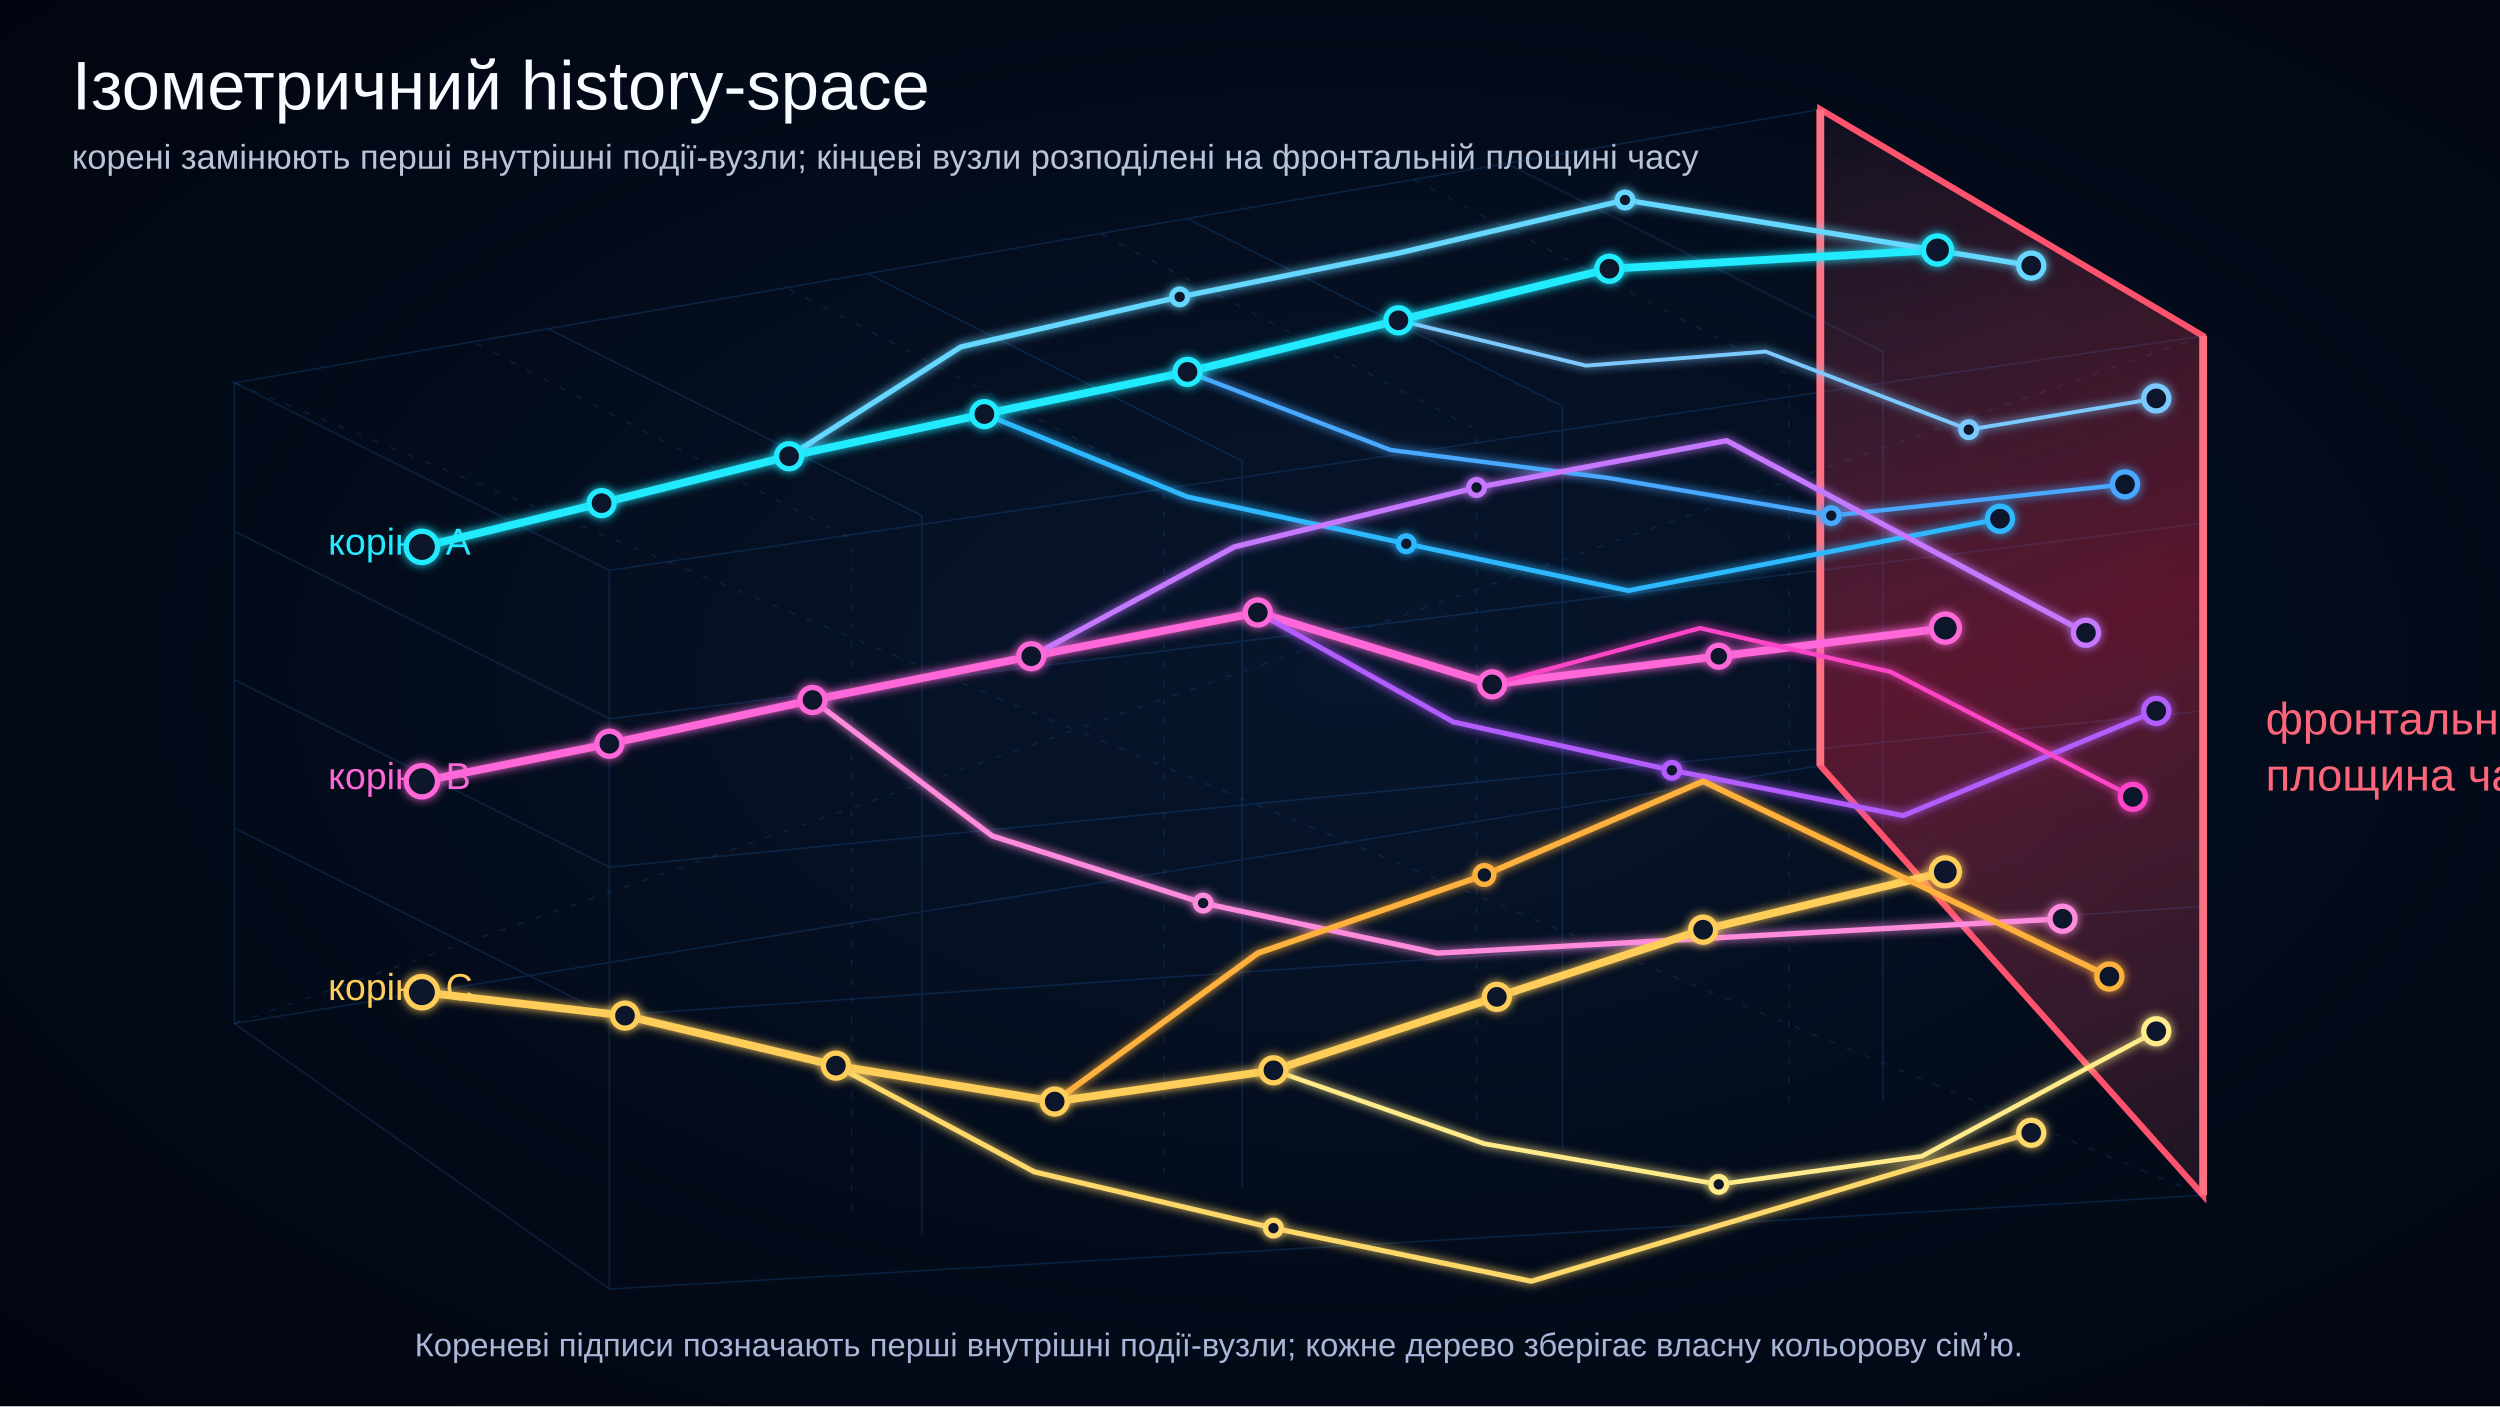
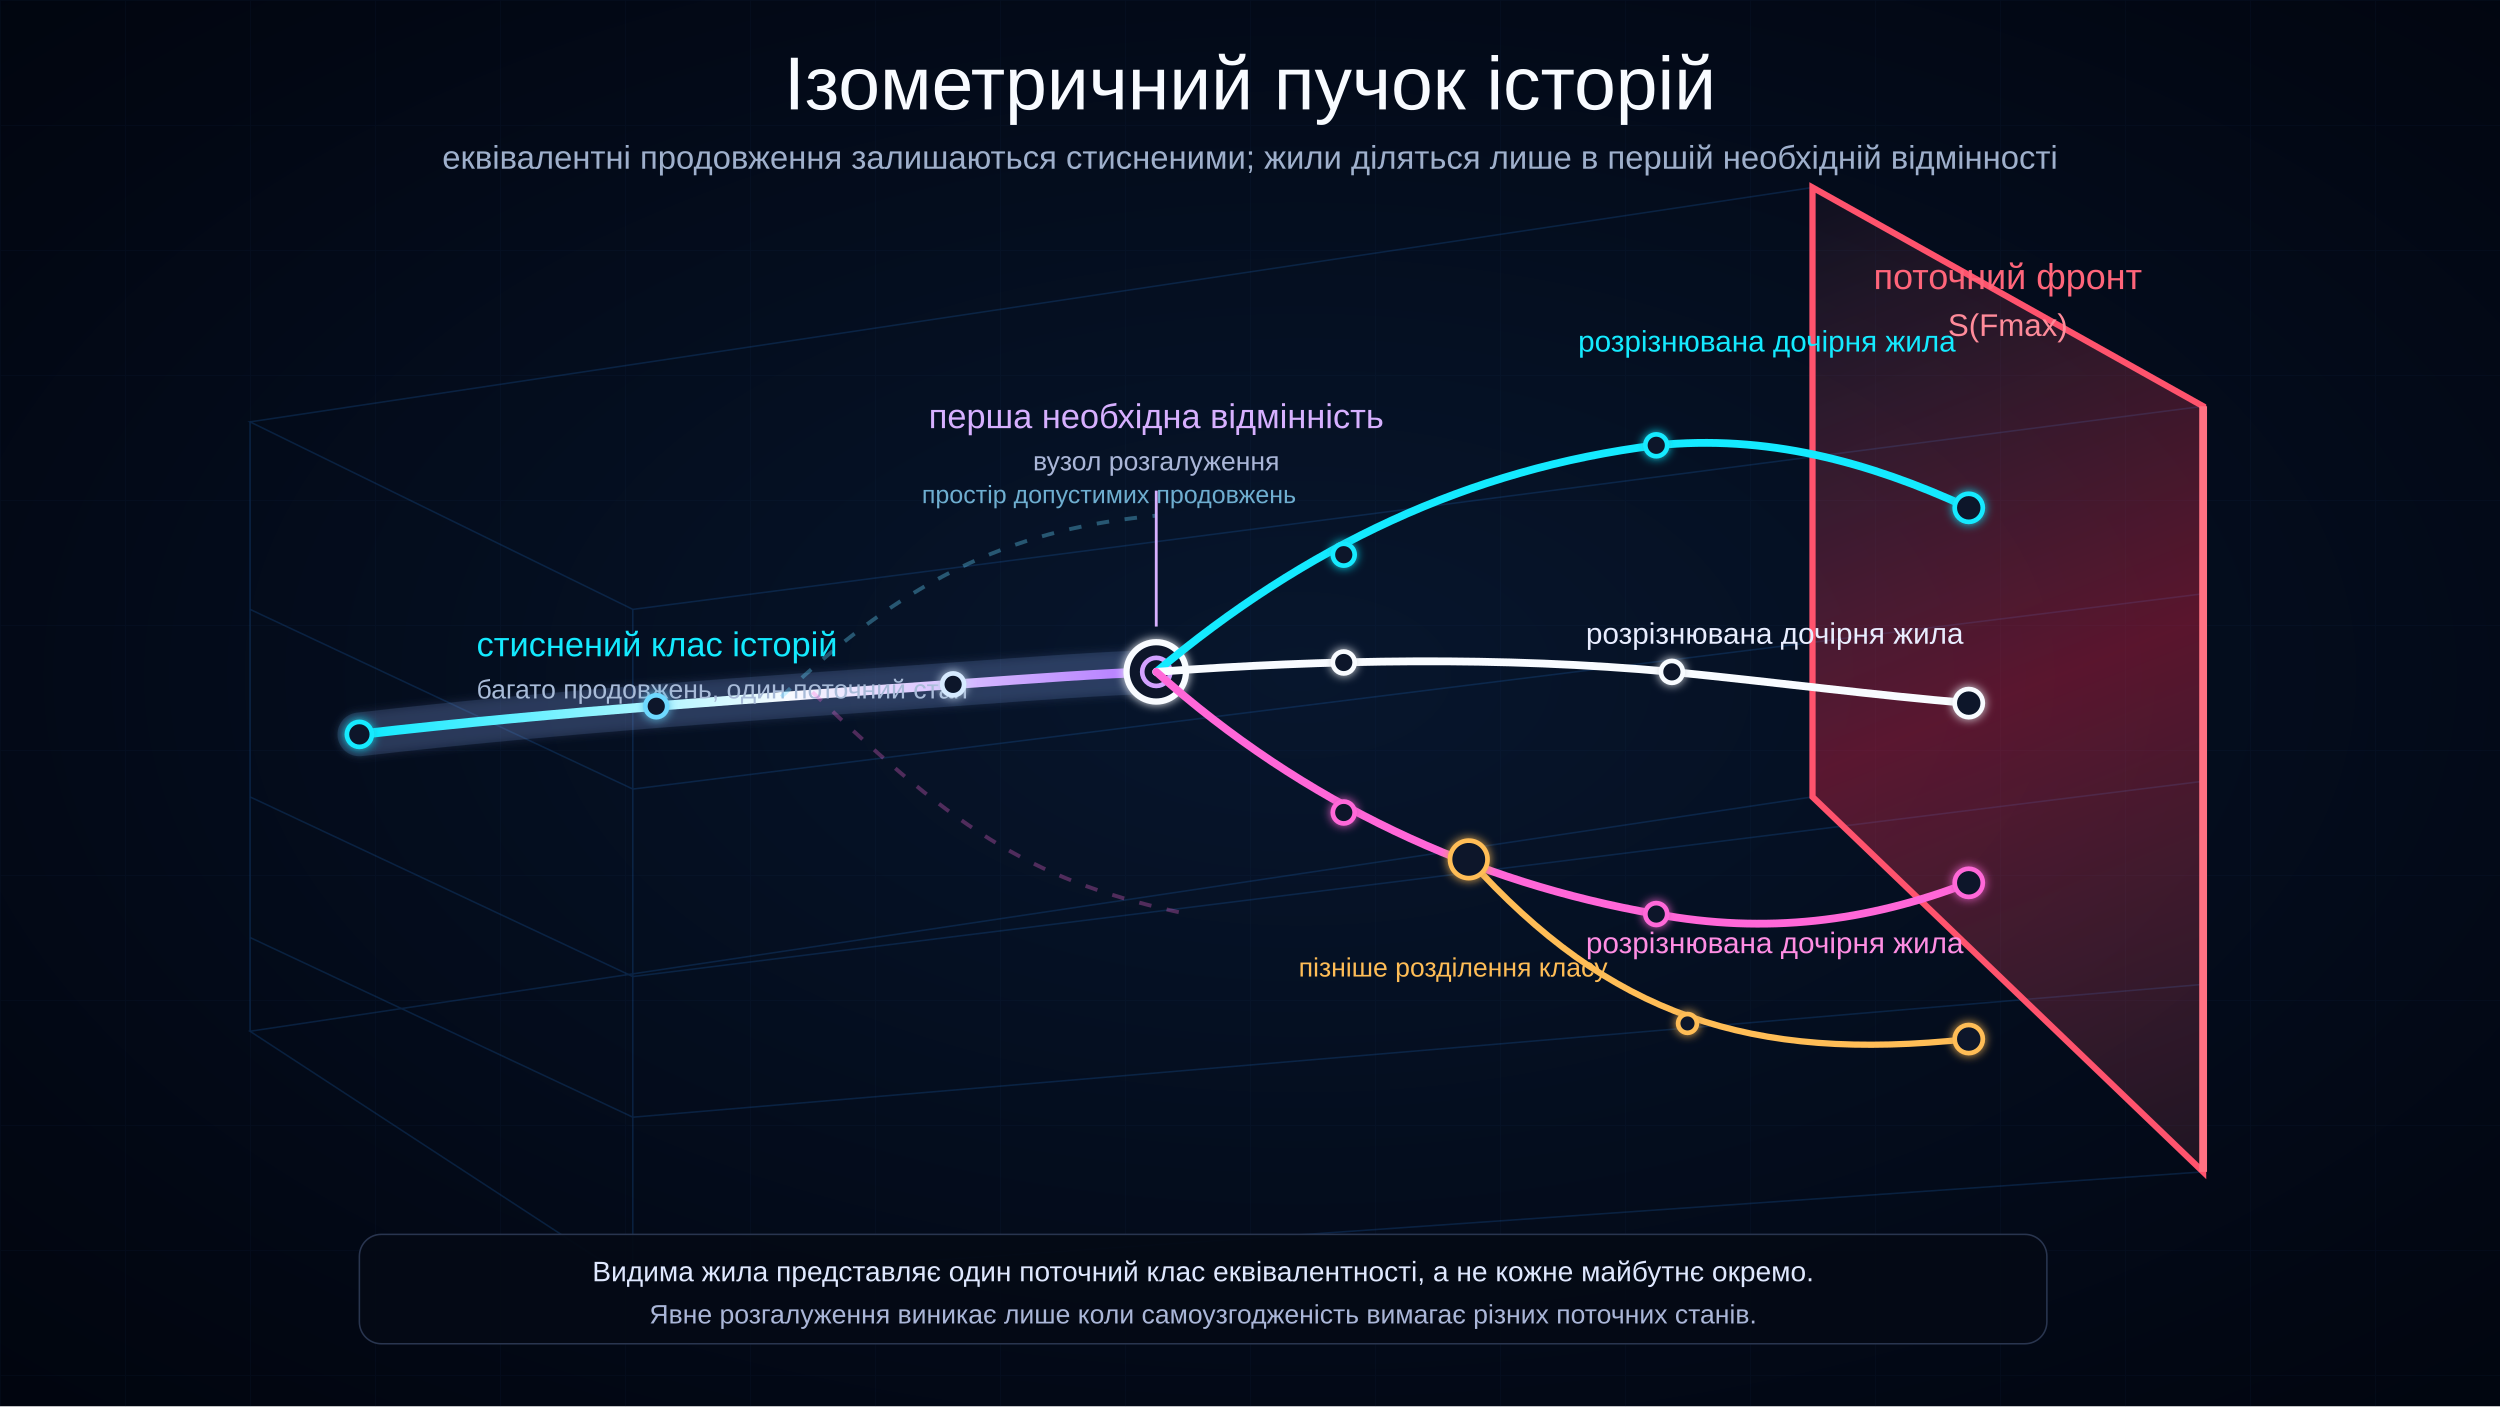
<svg xmlns="http://www.w3.org/2000/svg" viewBox="0 0 1600 900" role="img" aria-labelledby="title desc">
  <defs>
-     <radialGradient id="bg" cx="54%" cy="48%" r="88%">
+     <radialGradient id="bg" cx="52%" cy="48%" r="88%">
      <stop offset="0" stop-color="#07162d" />
      <stop offset="0.68" stop-color="#020713" />
      <stop offset="1" stop-color="#00030a" />
    </radialGradient>
-     <linearGradient id="plane" x1="1165" y1="70" x2="1410" y2="765" gradientUnits="userSpaceOnUse">
+     <linearGradient id="plane" x1="1160" y1="130" x2="1410" y2="760" gradientUnits="userSpaceOnUse">
      <stop offset="0" stop-color="#ff6b7d" stop-opacity="0.05" />
      <stop offset="0.5" stop-color="#ff234a" stop-opacity="0.34" />
      <stop offset="1" stop-color="#ff6b7d" stop-opacity="0.10" />
    </linearGradient>
-     <filter id="glow" x="-70%" y="-70%" width="240%" height="240%">
+     <linearGradient id="shared" x1="240" y1="470" x2="720" y2="430" gradientUnits="userSpaceOnUse">
+       <stop offset="0" stop-color="#14eaff" />
+       <stop offset="0.55" stop-color="#f8fbff" />
+       <stop offset="1" stop-color="#b781ff" />
+     </linearGradient>
+     <filter id="glow" x="-80%" y="-80%" width="260%" height="260%">
      <feGaussianBlur stdDeviation="3" result="b" />
      <feMerge>
        <feMergeNode in="b" />
        <feMergeNode in="SourceGraphic" />
      </feMerge>
    </filter>
+     <pattern id="grid" width="80" height="80" patternUnits="userSpaceOnUse">
+       <path d="M80 0H0V80" fill="none" stroke="#16426f" stroke-opacity="0.10" />
+     </pattern>
  </defs>
  <rect width="1600" height="900" fill="url(#bg)" />
-   <text x="46" y="70" fill="#f8fbff" font-family="Segoe UI, Arial, sans-serif" font-size="44">Ізометричний history-space</text>
-   <text x="46" y="108" fill="#b9c4d9" font-family="Segoe UI, Arial, sans-serif" font-size="22">корені замінюють перші внутрішні події-вузли; кінцеві вузли розподілені на фронтальній площині часу</text>
+   <rect width="1600" height="900" fill="url(#grid)" />
+   <text x="800" y="70" fill="#f8fbff" font-family="Segoe UI, Arial, sans-serif" font-size="48" text-anchor="middle">Ізометричний пучок історій</text>
+   <text x="800" y="108" fill="#9fb0cc" font-family="Segoe UI, Arial, sans-serif" font-size="21" text-anchor="middle">еквівалентні продовження залишаються стисненими; жили діляться лише в першій необхідній відмінності</text>
  <g stroke="#1f6fc7" fill="none" opacity="0.22">
-     <path d="M150 245 L1165 70 L1410 215 L390 365 Z" />
-     <path d="M150 655 L1165 490 L1410 765 L390 825 Z" />
-     <path d="M150 245 V655 M390 365 V825 M1165 70 V490 M1410 215 V765" />
-     <path d="M150 340 L390 460 L1410 335 M150 435 L390 555 L1410 455 M150 530 L390 650 L1410 580" />
-     <path d="M350 210 L590 330 V790 M555 175 L795 295 V760 M760 140 L1000 260 V735 M965 105 L1205 225 V705" />
+     <path d="M160 270 L1160 120 L1410 260 L405 390 Z" />
+     <path d="M160 660 L1160 510 L1410 750 L405 820 Z" />
+     <path d="M160 270V660 M405 390V820 M1160 120V510 M1410 260V750" />
+     <path d="M160 390 L405 505 L1410 380 M160 510 L405 625 L1410 500 M160 600 L405 715 L1410 630" />
  </g>
-   <g opacity="0.16" stroke="#2d7fd7" fill="none" stroke-dasharray="4 8">
-     <path d="M150 245 L1410 765 M150 655 L1410 215" />
-     <path d="M305 220 L545 345 L545 780 M505 185 L745 310 L745 760 M705 150 L945 275 L945 735 M905 115 L1145 240 L1145 710" />
+   <polygon points="1160,120 1410,260 1410,750 1160,510" fill="url(#plane)" stroke="#ff536d" stroke-width="4" />
+   <line x1="1410" y1="260" x2="1410" y2="750" stroke="#ff7182" stroke-width="5" />
+   <text x="1285" y="185" fill="#ff657a" font-family="Segoe UI, Arial, sans-serif" font-size="23" text-anchor="middle">поточний фронт</text>
+   <text x="1285" y="215" fill="#ff8b9a" font-family="Segoe UI, Arial, sans-serif" font-size="20" text-anchor="middle">S(Fmax)</text>
+   <path d="M230 470 C360 455 485 447 610 438 C665 434 705 431 740 430" fill="none" stroke="#7895d5" stroke-opacity="0.18" stroke-width="28" stroke-linecap="round" filter="url(#glow)" />
+   <path d="M230 470 C360 455 485 447 610 438 C665 434 705 431 740 430" fill="none" stroke="url(#shared)" stroke-width="6" stroke-linecap="round" />
+   <text x="305" y="420" fill="#14eaff" font-family="Segoe UI, Arial, sans-serif" font-size="22">стиснений клас історій</text>
+   <text x="305" y="447" fill="#a8bbd8" font-family="Segoe UI, Arial, sans-serif" font-size="17">багато продовжень, один поточний стан</text>
+   <path d="M500 446 C585 365 655 338 740 330" fill="none" stroke="#66d8ff" stroke-opacity="0.35" stroke-width="2.5" stroke-dasharray="8 10" />
+   <path d="M520 443 C615 535 665 565 760 585" fill="none" stroke="#ff67d8" stroke-opacity="0.30" stroke-width="2.5" stroke-dasharray="8 10" />
+   <text x="590" y="322" fill="#6eaed0" font-family="Segoe UI, Arial, sans-serif" font-size="16">простір допустимих продовжень</text>
+   <g filter="url(#glow)">
+     <circle cx="740" cy="430" r="19" fill="#07152a" stroke="#f8fbff" stroke-width="4" />
+     <circle cx="740" cy="430" r="9" fill="#07152a" stroke="#d3a1ff" stroke-width="3" />
  </g>
-   <polygon points="1165,70 1410,215 1410,765 1165,490" fill="url(#plane)" stroke="#ff536d" stroke-width="4" />
-   <line x1="1165" y1="70" x2="1165" y2="490" stroke="#ff7182" stroke-width="5" />
-   <line x1="1410" y1="215" x2="1410" y2="765" stroke="#ff7182" stroke-width="5" />
-   <text x="1450" y="470" fill="#ff657a" font-family="Segoe UI, Arial, sans-serif" font-size="29">фронтальна</text>
-   <text x="1450" y="506" fill="#ff657a" font-family="Segoe UI, Arial, sans-serif" font-size="29">площина часу</text>
-   <text x="210" y="355" fill="#23eaff" font-family="Segoe UI, Arial, sans-serif" font-size="24">корінь A</text>
-   <text x="210" y="505" fill="#ff67d8" font-family="Segoe UI, Arial, sans-serif" font-size="24">корінь B</text>
-   <text x="210" y="640" fill="#ffce5a" font-family="Segoe UI, Arial, sans-serif" font-size="24">корінь C</text>
-   <g fill="none" stroke-linecap="round" stroke-linejoin="round" filter="url(#glow)">
-     <polyline points="270,350 385,322 505,292 630,265 760,238 895,205 1030,172 1240,160" stroke="#23eaff" stroke-width="5" />
-     <polyline points="505,292 615,222 755,190 895,162 1040,128 1300,170" stroke="#66d8ff" stroke-width="3.4" />
-     <polyline points="630,265 760,318 900,348 1042,378 1280,332" stroke="#2fb8ff" stroke-width="3.1" />
-     <polyline points="760,238 890,288 1030,306 1172,330 1360,310" stroke="#4aa8ff" stroke-width="2.8" />
-     <polyline points="895,205 1015,234 1130,225 1260,275 1380,255" stroke="#7cc9ff" stroke-width="2.5" />
-     <polyline points="270,500 390,476 520,448 660,420 805,392 955,438 1100,420 1245,402" stroke="#ff67d8" stroke-width="5" />
-     <polyline points="520,448 635,535 770,578 920,610 1320,588" stroke="#ff8bdd" stroke-width="3.4" />
-     <polyline points="660,420 790,350 945,312 1105,282 1335,405" stroke="#c679ff" stroke-width="3.4" />
-     <polyline points="805,392 930,462 1070,493 1218,522 1380,455" stroke="#b45dff" stroke-width="3.2" />
-     <polyline points="955,438 1088,402 1210,430 1365,510" stroke="#ff45c8" stroke-width="2.8" />
-     <polyline points="270,635 400,650 535,682 675,705 815,685 958,638 1090,595 1245,558" stroke="#ffce5a" stroke-width="5" />
-     <polyline points="535,682 662,750 815,786 980,820 1300,725" stroke="#ffd86b" stroke-width="3.3" />
-     <polyline points="675,705 805,610 950,560 1090,500 1350,625" stroke="#ffb13d" stroke-width="3.7" />
-     <polyline points="815,685 950,732 1100,758 1230,740 1380,660" stroke="#ffeb8a" stroke-width="3" />
+   <text x="740" y="274" fill="#d7b0ff" font-family="Segoe UI, Arial, sans-serif" font-size="22" text-anchor="middle">перша необхідна відмінність</text>
+   <text x="740" y="301" fill="#aab6d8" font-family="Segoe UI, Arial, sans-serif" font-size="17" text-anchor="middle">вузол розгалуження</text>
+   <path d="M740 314V401" stroke="#d7b0ff" stroke-width="1.8" />
+   <path d="M740 430 C835 350 940 300 1060 285 C1130 278 1195 295 1260 325" fill="none" stroke="#14eaff" stroke-width="5" stroke-linecap="round" />
+   <path d="M740 430 C850 422 960 420 1070 430 C1140 437 1200 445 1260 450" fill="none" stroke="#f8fbff" stroke-width="5" stroke-linecap="round" />
+   <path d="M740 430 C835 515 945 565 1060 585 C1130 598 1195 590 1260 565" fill="none" stroke="#ff67d8" stroke-width="5" stroke-linecap="round" />
+   <path d="M940 550 C1030 650 1120 680 1260 665" fill="none" stroke="#ffbd56" stroke-width="4" stroke-linecap="round" />
+   <g filter="url(#glow)">
+     <circle cx="940" cy="550" r="12" fill="#07152a" stroke="#ffbd56" stroke-width="3" />
  </g>
-   <g fill="#07152a" stroke-width="3.4" filter="url(#glow)">
-     <circle cx="270" cy="350" r="10" stroke="#23eaff" />
-     <circle cx="385" cy="322" r="8" stroke="#23eaff" />
-     <circle cx="505" cy="292" r="8" stroke="#23eaff" />
-     <circle cx="630" cy="265" r="8" stroke="#23eaff" />
-     <circle cx="760" cy="238" r="8" stroke="#23eaff" />
-     <circle cx="895" cy="205" r="8" stroke="#23eaff" />
-     <circle cx="1030" cy="172" r="8" stroke="#23eaff" />
-     <circle cx="1240" cy="160" r="9" stroke="#23eaff" />
-     <circle cx="755" cy="190" r="5" stroke="#66d8ff" />
-     <circle cx="1040" cy="128" r="5" stroke="#66d8ff" />
-     <circle cx="1300" cy="170" r="8" stroke="#66d8ff" />
-     <circle cx="900" cy="348" r="5" stroke="#2fb8ff" />
-     <circle cx="1280" cy="332" r="8" stroke="#2fb8ff" />
-     <circle cx="1172" cy="330" r="5" stroke="#4aa8ff" />
-     <circle cx="1360" cy="310" r="8" stroke="#4aa8ff" />
-     <circle cx="1260" cy="275" r="5" stroke="#7cc9ff" />
-     <circle cx="1380" cy="255" r="8" stroke="#7cc9ff" />
-     <circle cx="270" cy="500" r="10" stroke="#ff67d8" />
-     <circle cx="390" cy="476" r="8" stroke="#ff67d8" />
-     <circle cx="520" cy="448" r="8" stroke="#ff67d8" />
-     <circle cx="660" cy="420" r="8" stroke="#ff67d8" />
-     <circle cx="805" cy="392" r="8" stroke="#ff67d8" />
-     <circle cx="955" cy="438" r="8" stroke="#ff67d8" />
-     <circle cx="1100" cy="420" r="7" stroke="#ff67d8" />
-     <circle cx="1245" cy="402" r="9" stroke="#ff67d8" />
-     <circle cx="770" cy="578" r="5" stroke="#ff8bdd" />
-     <circle cx="1320" cy="588" r="8" stroke="#ff8bdd" />
-     <circle cx="945" cy="312" r="5" stroke="#c679ff" />
-     <circle cx="1335" cy="405" r="8" stroke="#c679ff" />
-     <circle cx="1070" cy="493" r="5" stroke="#b45dff" />
-     <circle cx="1380" cy="455" r="8" stroke="#b45dff" />
-     <circle cx="1365" cy="510" r="8" stroke="#ff45c8" />
-     <circle cx="270" cy="635" r="10" stroke="#ffce5a" />
-     <circle cx="400" cy="650" r="8" stroke="#ffce5a" />
-     <circle cx="535" cy="682" r="8" stroke="#ffce5a" />
-     <circle cx="675" cy="705" r="8" stroke="#ffce5a" />
-     <circle cx="815" cy="685" r="8" stroke="#ffce5a" />
-     <circle cx="958" cy="638" r="8" stroke="#ffce5a" />
-     <circle cx="1090" cy="595" r="8" stroke="#ffce5a" />
-     <circle cx="1245" cy="558" r="9" stroke="#ffce5a" />
-     <circle cx="815" cy="786" r="5" stroke="#ffd86b" />
-     <circle cx="1300" cy="725" r="8" stroke="#ffd86b" />
-     <circle cx="950" cy="560" r="6" stroke="#ffb13d" />
-     <circle cx="1350" cy="625" r="8" stroke="#ffb13d" />
-     <circle cx="1100" cy="758" r="5" stroke="#ffeb8a" />
-     <circle cx="1380" cy="660" r="8" stroke="#ffeb8a" />
+   <text x="930" y="625" fill="#ffbd56" font-family="Segoe UI, Arial, sans-serif" font-size="17" text-anchor="middle">пізніше розділення класу</text>
+   <g fill="#07152a" stroke-width="3" filter="url(#glow)">
+     <circle cx="230" cy="470" r="8" stroke="#14eaff" />
+     <circle cx="420" cy="452" r="7" stroke="#6ed9ff" />
+     <circle cx="610" cy="438" r="7" stroke="#d6eaff" />
+     <circle cx="860" cy="355" r="7" stroke="#14eaff" />
+     <circle cx="1060" cy="285" r="7" stroke="#14eaff" />
+     <circle cx="1260" cy="325" r="9" stroke="#14eaff" />
+     <circle cx="860" cy="424" r="7" stroke="#f8fbff" />
+     <circle cx="1070" cy="430" r="7" stroke="#f8fbff" />
+     <circle cx="1260" cy="450" r="9" stroke="#f8fbff" />
+     <circle cx="860" cy="520" r="7" stroke="#ff67d8" />
+     <circle cx="1060" cy="585" r="7" stroke="#ff67d8" />
+     <circle cx="1260" cy="565" r="9" stroke="#ff67d8" />
+     <circle cx="1080" cy="655" r="6" stroke="#ffbd56" />
+     <circle cx="1260" cy="665" r="9" stroke="#ffbd56" />
  </g>
-   <text x="780" y="868" fill="#aab6d8" font-family="Segoe UI, Arial, sans-serif" font-size="21" text-anchor="middle">Кореневі підписи позначають перші внутрішні події-вузли; кожне дерево зберігає власну кольорову сімʼю.</text>
+   <text x="1010" y="225" fill="#14eaff" font-family="Segoe UI, Arial, sans-serif" font-size="19">розрізнювана дочірня жила</text>
+   <text x="1015" y="412" fill="#e8edff" font-family="Segoe UI, Arial, sans-serif" font-size="19">розрізнювана дочірня жила</text>
+   <text x="1015" y="610" fill="#ff8de3" font-family="Segoe UI, Arial, sans-serif" font-size="19">розрізнювана дочірня жила</text>
+   <rect x="230" y="790" width="1080" height="70" rx="14" fill="#050a16" fill-opacity="0.95" stroke="#29354f" />
+   <text x="770" y="820" fill="#dfe8ff" font-family="Segoe UI, Arial, sans-serif" font-size="18" text-anchor="middle">Видима жила представляє один поточний клас еквівалентності, а не кожне майбутнє окремо.</text>
+   <text x="770" y="847" fill="#aab6d8" font-family="Segoe UI, Arial, sans-serif" font-size="17" text-anchor="middle">Явне розгалуження виникає лише коли самоузгодженість вимагає різних поточних станів.</text>
</svg>
